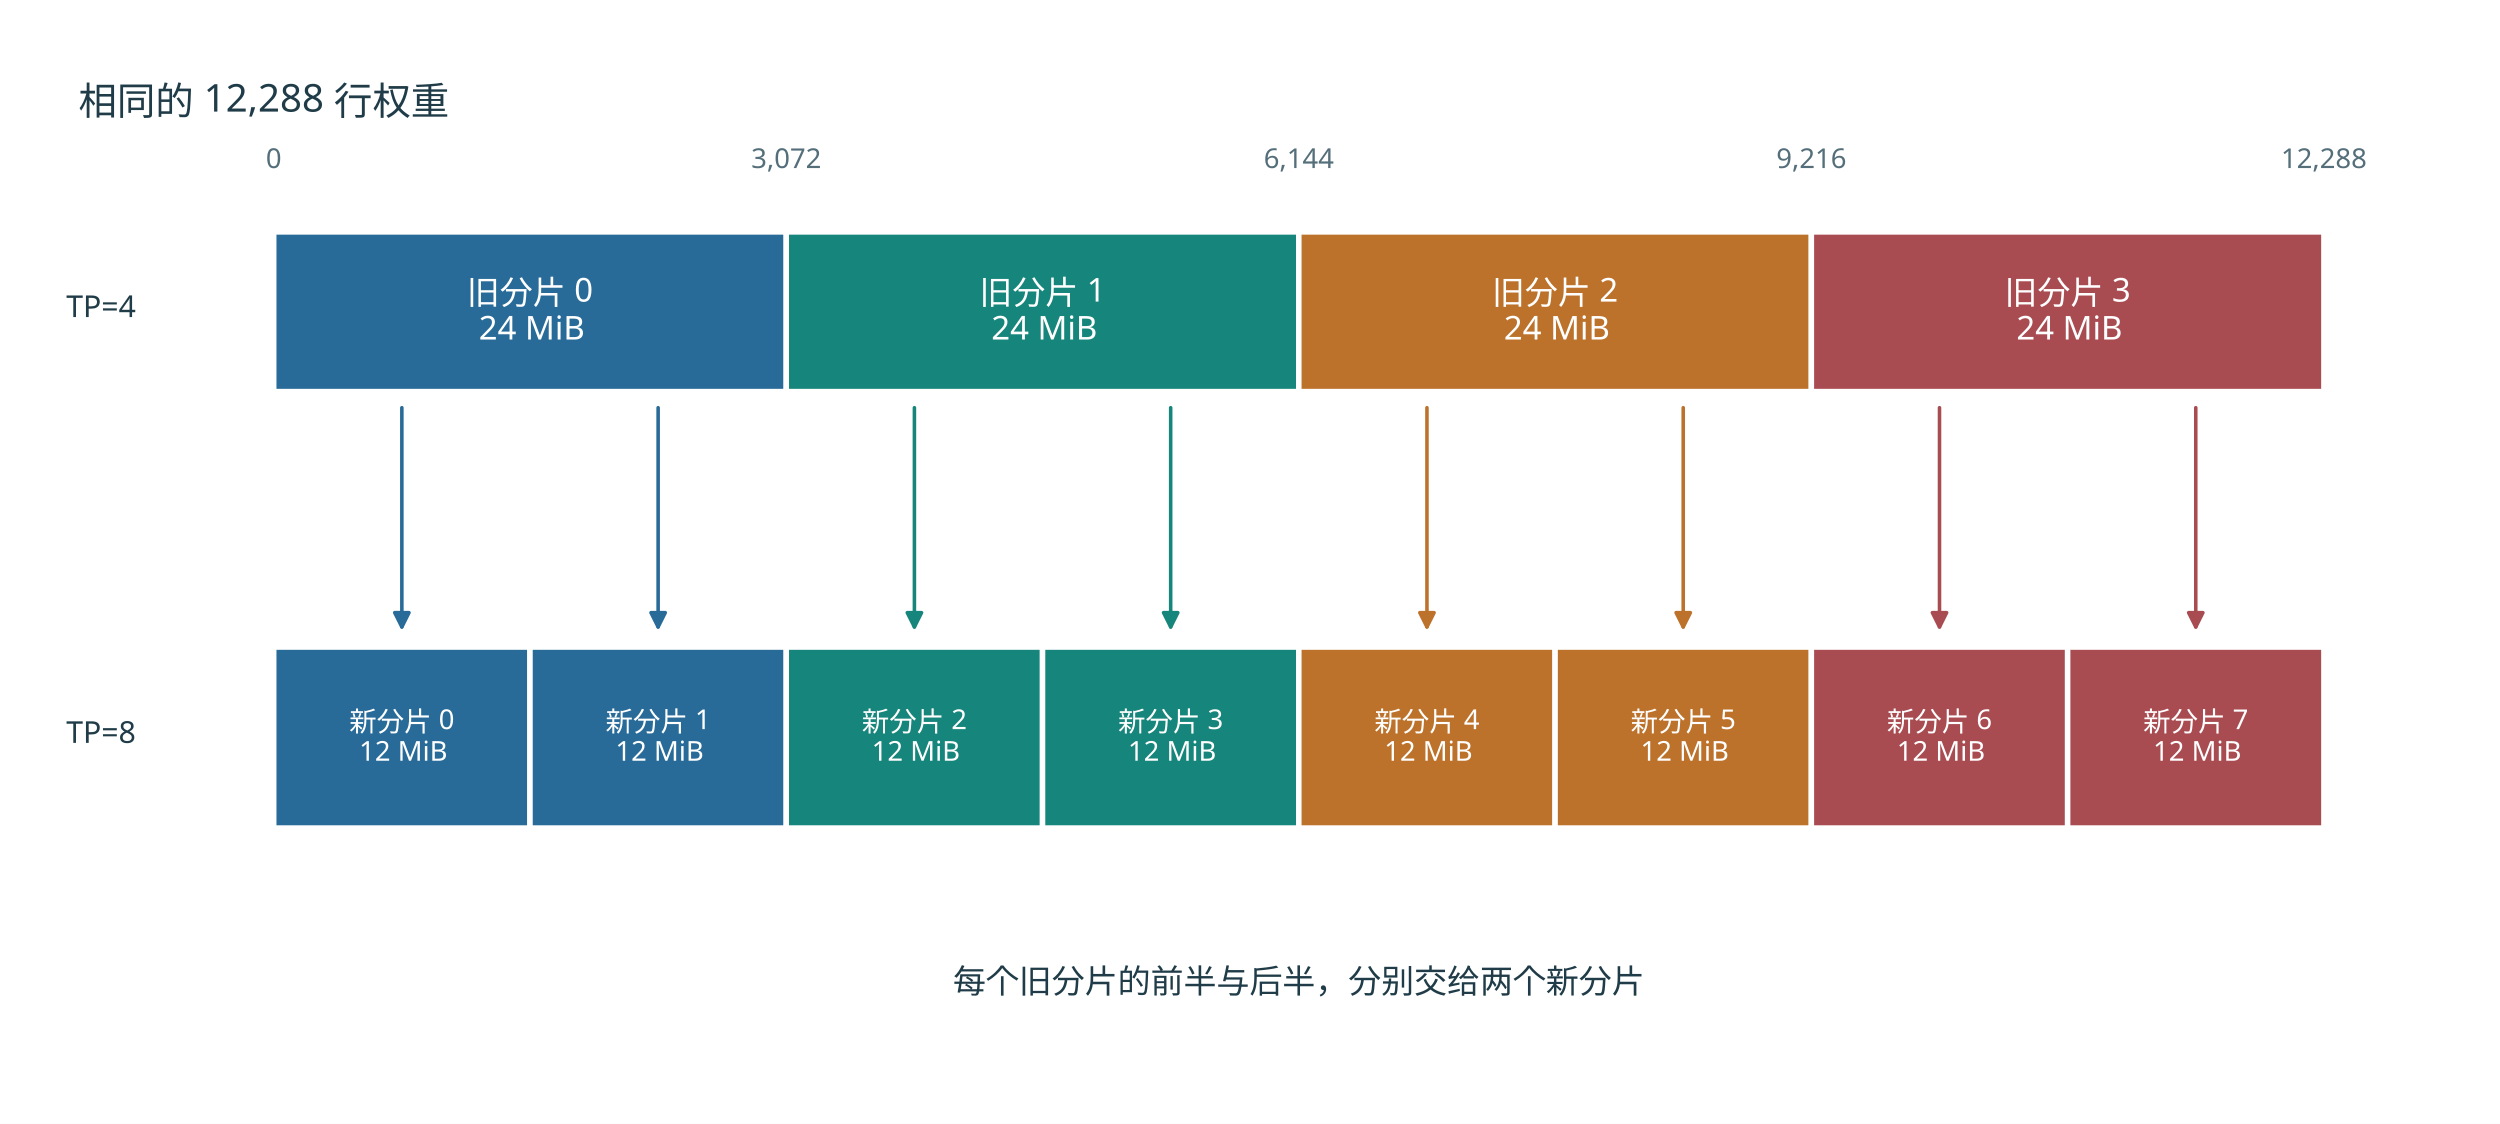
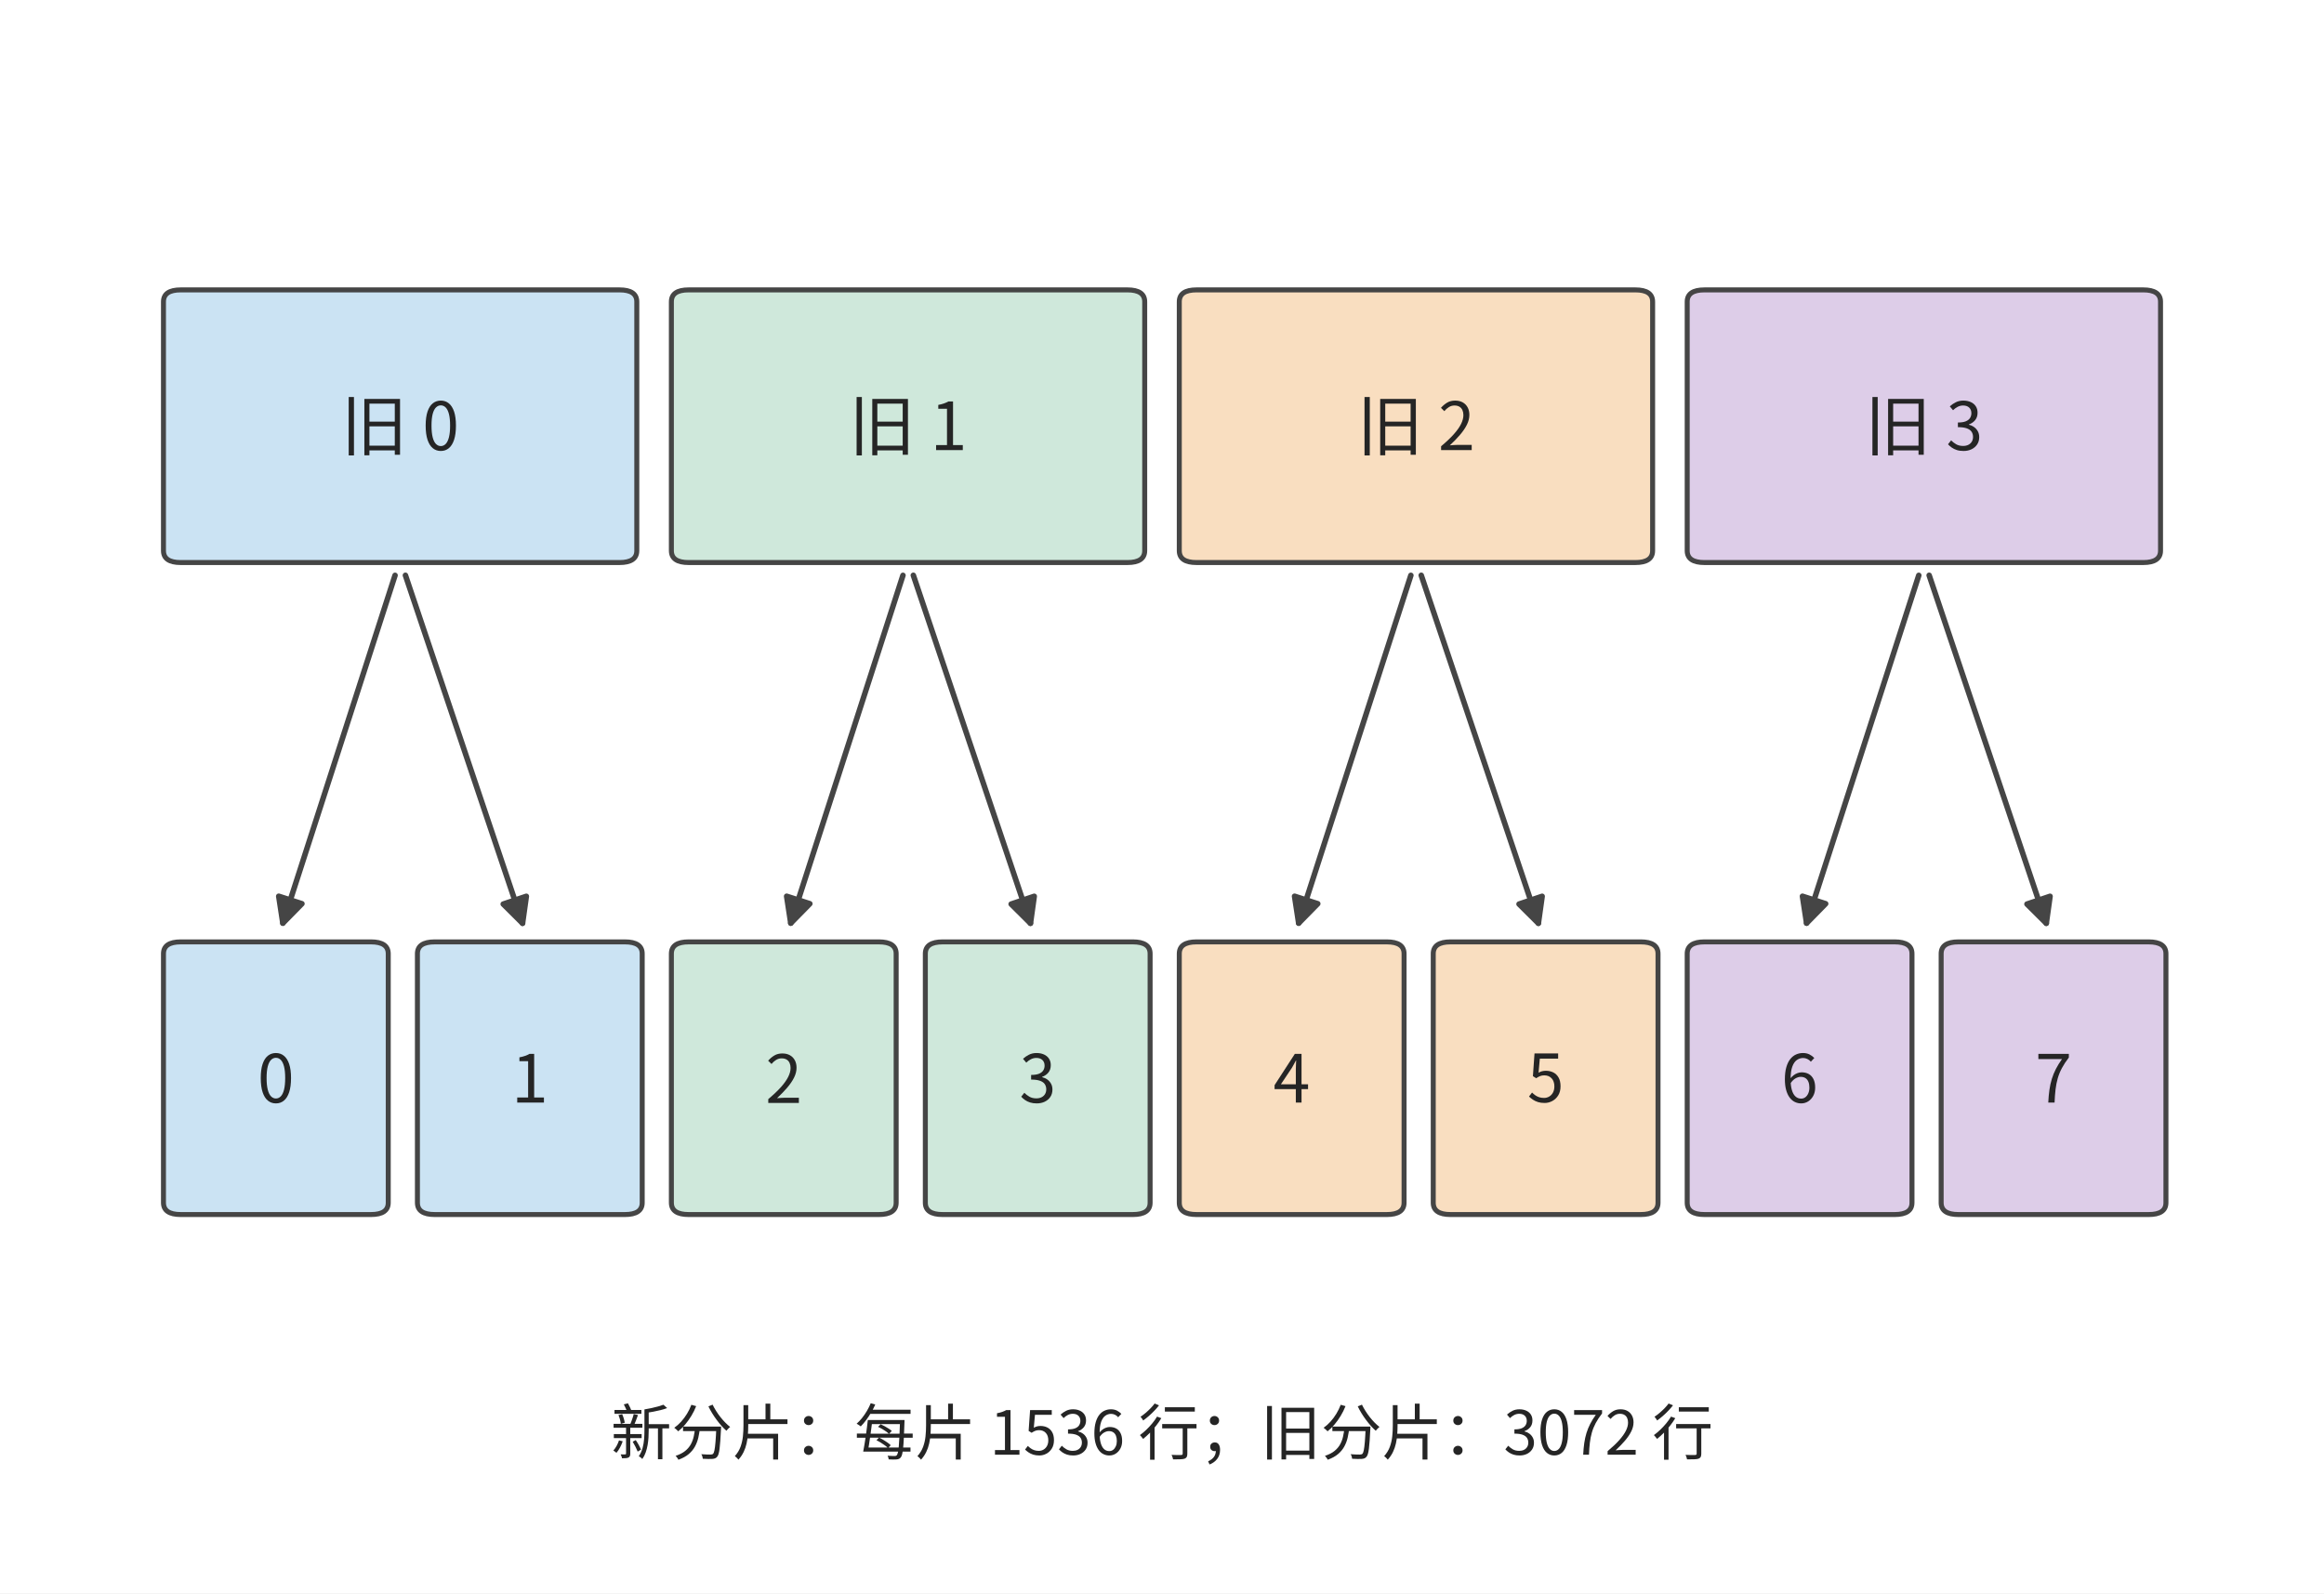
- <svg xmlns="http://www.w3.org/2000/svg" width="910.8pt" height="409.428pt" viewBox="0 0 910.8 409.428" version="1.1">
+ <svg xmlns="http://www.w3.org/2000/svg" xmlns:xlink="http://www.w3.org/1999/xlink" width="420pt" height="288pt" viewBox="0 0 420 288" version="1.1">
  <defs>
    <style type="text/css">*{stroke-linejoin: round; stroke-linecap: butt}</style>
  </defs>
  <g id="figure_1">
    <g id="patch_1">
-       <path d="M 0 409.428  L 910.8 409.428  L 910.8 0  L 0 0  z " style="fill: #ffffff" />
+       <path d="M 0 288  L 420 288  L 420 0  L 0 0  z " style="fill: #ffffff" />
    </g>
    <g id="axes_1">
      <g id="patch_2">
-         <path d="M 99.72 142.662  L 286.452 142.662  L 286.452 84.487  L 99.72 84.487  z " clip-path="url(#p8fbd72f6bb)" style="fill: #286b98; stroke: #ffffff; stroke-width: 2; stroke-linejoin: miter" />
+         <path d="M 32.668 101.681  L 111.959 101.681  Q 115.084 101.681 115.084 99.539  L 115.084 54.541  Q 115.084 52.399 111.959 52.399  L 32.668 52.399  Q 29.543 52.399 29.543 54.541  L 29.543 99.539  Q 29.543 101.681 32.668 101.681  z " clip-path="url(#p3b556fd729)" style="fill: #cbe3f3; stroke: #454545; stroke-width: 0.9; stroke-linejoin: miter" />
      </g>
      <g id="patch_3">
-         <path d="M 146.403 148.542  Q 146.403 189.201 146.403 228.407  " clip-path="url(#p8fbd72f6bb)" style="fill: none; stroke: #286b98; stroke-width: 1.3; stroke-linecap: round" />
-         <path d="M 149.003 223.207  L 146.403 228.407  L 143.803 223.207  z " clip-path="url(#p8fbd72f6bb)" style="fill: #286b98; stroke: #286b98; stroke-width: 1.3; stroke-linecap: round" />
+         <path d="M 32.668 219.531  L 67.04 219.531  Q 70.165 219.531 70.165 217.388  L 70.165 172.391  Q 70.165 170.248 67.04 170.248  L 32.668 170.248  Q 29.543 170.248 29.543 172.391  L 29.543 217.388  Q 29.543 219.531 32.668 219.531  z " clip-path="url(#p3b556fd729)" style="fill: #cbe3f3; stroke: #454545; stroke-width: 0.9; stroke-linejoin: miter" />
      </g>
      <g id="patch_4">
-         <path d="M 239.769 148.542  Q 239.769 189.201 239.769 228.407  " clip-path="url(#p8fbd72f6bb)" style="fill: none; stroke: #286b98; stroke-width: 1.3; stroke-linecap: round" />
-         <path d="M 242.369 223.207  L 239.769 228.407  L 237.169 223.207  z " clip-path="url(#p8fbd72f6bb)" style="fill: #286b98; stroke: #286b98; stroke-width: 1.3; stroke-linecap: round" />
+         <path d="M 71.394 103.998  Q 61.085 135.962 51.119 166.862  " clip-path="url(#p3b556fd729)" style="fill: none; stroke: #454545; stroke-linecap: round" />
+         <path d="M 54.563 163.35  L 51.119 166.862  L 50.376 162  z " clip-path="url(#p3b556fd729)" style="fill: #454545; stroke: #454545; stroke-linecap: round" />
      </g>
      <g id="patch_5">
-         <path d="M 286.452 142.662  L 473.184 142.662  L 473.184 84.487  L 286.452 84.487  z " clip-path="url(#p8fbd72f6bb)" style="fill: #16857b; stroke: #ffffff; stroke-width: 2; stroke-linejoin: miter" />
+         <path d="M 78.563 219.531  L 112.936 219.531  Q 116.061 219.531 116.061 217.388  L 116.061 172.391  Q 116.061 170.248 112.936 170.248  L 78.563 170.248  Q 75.438 170.248 75.438 172.391  L 75.438 217.388  Q 75.438 219.531 78.563 219.531  z " clip-path="url(#p3b556fd729)" style="fill: #cbe3f3; stroke: #454545; stroke-width: 0.9; stroke-linejoin: miter" />
      </g>
      <g id="patch_6">
-         <path d="M 333.135 148.542  Q 333.135 189.201 333.135 228.407  " clip-path="url(#p8fbd72f6bb)" style="fill: none; stroke: #16857b; stroke-width: 1.3; stroke-linecap: round" />
-         <path d="M 335.735 223.207  L 333.135 228.407  L 330.535 223.207  z " clip-path="url(#p8fbd72f6bb)" style="fill: #16857b; stroke: #16857b; stroke-width: 1.3; stroke-linecap: round" />
+         <path d="M 73.27 103.989  Q 84.032 135.966 94.437 166.883  " clip-path="url(#p3b556fd729)" style="fill: none; stroke: #454545; stroke-linecap: round" />
+         <path d="M 95.118 162.011  L 94.437 166.883  L 90.948 163.414  z " clip-path="url(#p3b556fd729)" style="fill: #454545; stroke: #454545; stroke-linecap: round" />
      </g>
      <g id="patch_7">
-         <path d="M 426.501 148.542  Q 426.501 189.201 426.501 228.407  " clip-path="url(#p8fbd72f6bb)" style="fill: none; stroke: #16857b; stroke-width: 1.3; stroke-linecap: round" />
-         <path d="M 429.101 223.207  L 426.501 228.407  L 423.901 223.207  z " clip-path="url(#p8fbd72f6bb)" style="fill: #16857b; stroke: #16857b; stroke-width: 1.3; stroke-linecap: round" />
+         <path d="M 124.459 101.681  L 203.75 101.681  Q 206.875 101.681 206.875 99.539  L 206.875 54.541  Q 206.875 52.399 203.75 52.399  L 124.459 52.399  Q 121.334 52.399 121.334 54.541  L 121.334 99.539  Q 121.334 101.681 124.459 101.681  z " clip-path="url(#p3b556fd729)" style="fill: #cfe8db; stroke: #454545; stroke-width: 0.9; stroke-linejoin: miter" />
      </g>
      <g id="patch_8">
-         <path d="M 473.184 142.662  L 659.916 142.662  L 659.916 84.487  L 473.184 84.487  z " clip-path="url(#p8fbd72f6bb)" style="fill: #bc722b; stroke: #ffffff; stroke-width: 2; stroke-linejoin: miter" />
+         <path d="M 124.459 219.531  L 158.831 219.531  Q 161.956 219.531 161.956 217.388  L 161.956 172.391  Q 161.956 170.248 158.831 170.248  L 124.459 170.248  Q 121.334 170.248 121.334 172.391  L 121.334 217.388  Q 121.334 219.531 124.459 219.531  z " clip-path="url(#p3b556fd729)" style="fill: #cfe8db; stroke: #454545; stroke-width: 0.9; stroke-linejoin: miter" />
      </g>
      <g id="patch_9">
-         <path d="M 519.867 148.542  Q 519.867 189.201 519.867 228.407  " clip-path="url(#p8fbd72f6bb)" style="fill: none; stroke: #bc722b; stroke-width: 1.3; stroke-linecap: round" />
-         <path d="M 522.467 223.207  L 519.867 228.407  L 517.267 223.207  z " clip-path="url(#p8fbd72f6bb)" style="fill: #bc722b; stroke: #bc722b; stroke-width: 1.3; stroke-linecap: round" />
+         <path d="M 163.185 103.998  Q 152.876 135.962 142.91 166.862  " clip-path="url(#p3b556fd729)" style="fill: none; stroke: #454545; stroke-linecap: round" />
+         <path d="M 146.354 163.35  L 142.91 166.862  L 142.167 162  z " clip-path="url(#p3b556fd729)" style="fill: #454545; stroke: #454545; stroke-linecap: round" />
      </g>
      <g id="patch_10">
-         <path d="M 613.233 148.542  Q 613.233 189.201 613.233 228.407  " clip-path="url(#p8fbd72f6bb)" style="fill: none; stroke: #bc722b; stroke-width: 1.3; stroke-linecap: round" />
-         <path d="M 615.833 223.207  L 613.233 228.407  L 610.633 223.207  z " clip-path="url(#p8fbd72f6bb)" style="fill: #bc722b; stroke: #bc722b; stroke-width: 1.3; stroke-linecap: round" />
+         <path d="M 170.354 219.531  L 204.727 219.531  Q 207.852 219.531 207.852 217.388  L 207.852 172.391  Q 207.852 170.248 204.727 170.248  L 170.354 170.248  Q 167.229 170.248 167.229 172.391  L 167.229 217.388  Q 167.229 219.531 170.354 219.531  z " clip-path="url(#p3b556fd729)" style="fill: #cfe8db; stroke: #454545; stroke-width: 0.9; stroke-linejoin: miter" />
      </g>
      <g id="patch_11">
-         <path d="M 659.916 142.662  L 846.648 142.662  L 846.648 84.487  L 659.916 84.487  z " clip-path="url(#p8fbd72f6bb)" style="fill: #a94c52; stroke: #ffffff; stroke-width: 2; stroke-linejoin: miter" />
+         <path d="M 165.061 103.989  Q 175.823 135.966 186.228 166.883  " clip-path="url(#p3b556fd729)" style="fill: none; stroke: #454545; stroke-linecap: round" />
+         <path d="M 186.909 162.011  L 186.228 166.883  L 182.739 163.414  z " clip-path="url(#p3b556fd729)" style="fill: #454545; stroke: #454545; stroke-linecap: round" />
      </g>
      <g id="patch_12">
-         <path d="M 706.599 148.542  Q 706.599 189.201 706.599 228.407  " clip-path="url(#p8fbd72f6bb)" style="fill: none; stroke: #a94c52; stroke-width: 1.3; stroke-linecap: round" />
-         <path d="M 709.199 223.207  L 706.599 228.407  L 703.999 223.207  z " clip-path="url(#p8fbd72f6bb)" style="fill: #a94c52; stroke: #a94c52; stroke-width: 1.3; stroke-linecap: round" />
+         <path d="M 216.25 101.681  L 295.541 101.681  Q 298.666 101.681 298.666 99.539  L 298.666 54.541  Q 298.666 52.399 295.541 52.399  L 216.25 52.399  Q 213.125 52.399 213.125 54.541  L 213.125 99.539  Q 213.125 101.681 216.25 101.681  z " clip-path="url(#p3b556fd729)" style="fill: #f9dec0; stroke: #454545; stroke-width: 0.9; stroke-linejoin: miter" />
      </g>
      <g id="patch_13">
-         <path d="M 799.965 148.542  Q 799.965 189.201 799.965 228.407  " clip-path="url(#p8fbd72f6bb)" style="fill: none; stroke: #a94c52; stroke-width: 1.3; stroke-linecap: round" />
-         <path d="M 802.565 223.207  L 799.965 228.407  L 797.365 223.207  z " clip-path="url(#p8fbd72f6bb)" style="fill: #a94c52; stroke: #a94c52; stroke-width: 1.3; stroke-linecap: round" />
+         <path d="M 216.25 219.531  L 250.622 219.531  Q 253.747 219.531 253.747 217.388  L 253.747 172.391  Q 253.747 170.248 250.622 170.248  L 216.25 170.248  Q 213.125 170.248 213.125 172.391  L 213.125 217.388  Q 213.125 219.531 216.25 219.531  z " clip-path="url(#p3b556fd729)" style="fill: #f9dec0; stroke: #454545; stroke-width: 0.9; stroke-linejoin: miter" />
      </g>
      <g id="patch_14">
-         <path d="M 99.72 301.671  L 193.086 301.671  L 193.086 235.74  L 99.72 235.74  z " clip-path="url(#p8fbd72f6bb)" style="fill: #286b98; stroke: #ffffff; stroke-width: 2; stroke-linejoin: miter" />
+         <path d="M 254.976 103.998  Q 244.667 135.962 234.701 166.862  " clip-path="url(#p3b556fd729)" style="fill: none; stroke: #454545; stroke-linecap: round" />
+         <path d="M 238.145 163.35  L 234.701 166.862  L 233.958 162  z " clip-path="url(#p3b556fd729)" style="fill: #454545; stroke: #454545; stroke-linecap: round" />
      </g>
      <g id="patch_15">
-         <path d="M 193.086 301.671  L 286.452 301.671  L 286.452 235.74  L 193.086 235.74  z " clip-path="url(#p8fbd72f6bb)" style="fill: #286b98; stroke: #ffffff; stroke-width: 2; stroke-linejoin: miter" />
+         <path d="M 262.145 219.531  L 296.518 219.531  Q 299.643 219.531 299.643 217.388  L 299.643 172.391  Q 299.643 170.248 296.518 170.248  L 262.145 170.248  Q 259.02 170.248 259.02 172.391  L 259.02 217.388  Q 259.02 219.531 262.145 219.531  z " clip-path="url(#p3b556fd729)" style="fill: #f9dec0; stroke: #454545; stroke-width: 0.9; stroke-linejoin: miter" />
      </g>
      <g id="patch_16">
-         <path d="M 286.452 301.671  L 379.818 301.671  L 379.818 235.74  L 286.452 235.74  z " clip-path="url(#p8fbd72f6bb)" style="fill: #16857b; stroke: #ffffff; stroke-width: 2; stroke-linejoin: miter" />
+         <path d="M 256.852 103.989  Q 267.614 135.966 278.019 166.883  " clip-path="url(#p3b556fd729)" style="fill: none; stroke: #454545; stroke-linecap: round" />
+         <path d="M 278.7 162.011  L 278.019 166.883  L 274.53 163.414  z " clip-path="url(#p3b556fd729)" style="fill: #454545; stroke: #454545; stroke-linecap: round" />
      </g>
      <g id="patch_17">
-         <path d="M 379.818 301.671  L 473.184 301.671  L 473.184 235.74  L 379.818 235.74  z " clip-path="url(#p8fbd72f6bb)" style="fill: #16857b; stroke: #ffffff; stroke-width: 2; stroke-linejoin: miter" />
+         <path d="M 308.041 101.681  L 387.332 101.681  Q 390.457 101.681 390.457 99.539  L 390.457 54.541  Q 390.457 52.399 387.332 52.399  L 308.041 52.399  Q 304.916 52.399 304.916 54.541  L 304.916 99.539  Q 304.916 101.681 308.041 101.681  z " clip-path="url(#p3b556fd729)" style="fill: #ddcde8; stroke: #454545; stroke-width: 0.9; stroke-linejoin: miter" />
      </g>
      <g id="patch_18">
-         <path d="M 473.184 301.671  L 566.55 301.671  L 566.55 235.74  L 473.184 235.74  z " clip-path="url(#p8fbd72f6bb)" style="fill: #bc722b; stroke: #ffffff; stroke-width: 2; stroke-linejoin: miter" />
+         <path d="M 308.041 219.531  L 342.413 219.531  Q 345.538 219.531 345.538 217.388  L 345.538 172.391  Q 345.538 170.248 342.413 170.248  L 308.041 170.248  Q 304.916 170.248 304.916 172.391  L 304.916 217.388  Q 304.916 219.531 308.041 219.531  z " clip-path="url(#p3b556fd729)" style="fill: #ddcde8; stroke: #454545; stroke-width: 0.9; stroke-linejoin: miter" />
      </g>
      <g id="patch_19">
-         <path d="M 566.55 301.671  L 659.916 301.671  L 659.916 235.74  L 566.55 235.74  z " clip-path="url(#p8fbd72f6bb)" style="fill: #bc722b; stroke: #ffffff; stroke-width: 2; stroke-linejoin: miter" />
+         <path d="M 346.767 103.998  Q 336.458 135.962 326.492 166.862  " clip-path="url(#p3b556fd729)" style="fill: none; stroke: #454545; stroke-linecap: round" />
+         <path d="M 329.936 163.35  L 326.492 166.862  L 325.749 162  z " clip-path="url(#p3b556fd729)" style="fill: #454545; stroke: #454545; stroke-linecap: round" />
      </g>
      <g id="patch_20">
-         <path d="M 659.916 301.671  L 753.282 301.671  L 753.282 235.74  L 659.916 235.74  z " clip-path="url(#p8fbd72f6bb)" style="fill: #a94c52; stroke: #ffffff; stroke-width: 2; stroke-linejoin: miter" />
+         <path d="M 353.936 219.531  L 388.309 219.531  Q 391.434 219.531 391.434 217.388  L 391.434 172.391  Q 391.434 170.248 388.309 170.248  L 353.936 170.248  Q 350.811 170.248 350.811 172.391  L 350.811 217.388  Q 350.811 219.531 353.936 219.531  z " clip-path="url(#p3b556fd729)" style="fill: #ddcde8; stroke: #454545; stroke-width: 0.9; stroke-linejoin: miter" />
      </g>
      <g id="patch_21">
-         <path d="M 753.282 301.671  L 846.648 301.671  L 846.648 235.74  L 753.282 235.74  z " clip-path="url(#p8fbd72f6bb)" style="fill: #a94c52; stroke: #ffffff; stroke-width: 2; stroke-linejoin: miter" />
+         <path d="M 348.643 103.989  Q 359.405 135.966 369.81 166.883  " clip-path="url(#p3b556fd729)" style="fill: none; stroke: #454545; stroke-linecap: round" />
+         <path d="M 370.491 162.011  L 369.81 166.883  L 366.321 163.414  z " clip-path="url(#p3b556fd729)" style="fill: #454545; stroke: #454545; stroke-linecap: round" />
      </g>
      <g id="text_1">
-         <text style="font-size: 12px; font-family: 'Arial Unicode MS'; fill: #ffffff" transform="translate(170.0826 110.8701)">旧分片 0</text>
-         <text style="font-size: 12px; font-family: 'Arial Unicode MS'; fill: #ffffff" transform="translate(174.4129 123.708)">24 MiB</text>
+         <g style="fill: #252525" transform="translate(61.63912 81.36) scale(0.12 -0.12)">
+           <defs>
+             <path id="SourceHanSansCN-Regular-3a11" d="M 5683 4934  L 5683 -448  L 5178 -448  L 5178 4480  L 2733 4480  L 2733 -499  L 2246 -499  L 2246 4934  L 5683 4934  z M 5280 429  L 5280 -26  L 2547 -26  L 2547 429  L 5280 429  z M 5274 2746  L 5274 2291  L 2560 2291  L 2560 2746  L 5274 2746  z M 1242 5120  L 1242 -512  L 736 -512  L 736 5120  L 1242 5120  z " transform="scale(0.015625)" />
+             <path id="SourceHanSansCN-Regular-1" transform="scale(0.015625)" />
+             <path id="SourceHanSansCN-Regular-11" d="M 1779 -83  Q 1338 -83 1008 185  Q 678 454 499 998  Q 320 1542 320 2362  Q 320 3181 499 3715  Q 678 4250 1008 4512  Q 1338 4774 1779 4774  Q 2227 4774 2553 4508  Q 2880 4243 3059 3712  Q 3238 3181 3238 2362  Q 3238 1542 3059 998  Q 2880 454 2553 185  Q 2227 -83 1779 -83  z M 1779 390  Q 2048 390 2249 595  Q 2451 800 2563 1238  Q 2675 1677 2675 2362  Q 2675 3046 2563 3478  Q 2451 3910 2249 4112  Q 2048 4314 1779 4314  Q 1517 4314 1312 4112  Q 1107 3910 995 3478  Q 883 3046 883 2362  Q 883 1677 995 1238  Q 1107 800 1312 595  Q 1517 390 1779 390  z " transform="scale(0.015625)" />
+           </defs>
+           <use xlink:href="#SourceHanSansCN-Regular-3a11" />
+           <use xlink:href="#SourceHanSansCN-Regular-1" transform="translate(100 0)" />
+           <use xlink:href="#SourceHanSansCN-Regular-11" transform="translate(122.4062 0)" />
+         </g>
      </g>
      <g id="text_2">
-         <text style="font-size: 12px; font-family: 'Arial Unicode MS'; fill: #ffffff" transform="translate(356.8146 110.8701)">旧分片 1</text>
-         <text style="font-size: 12px; font-family: 'Arial Unicode MS'; fill: #ffffff" transform="translate(361.1449 123.708)">24 MiB</text>
+         <g style="fill: #252525" transform="translate(46.524 199.2874) scale(0.12 -0.12)">
+           <use xlink:href="#SourceHanSansCN-Regular-11" />
+         </g>
      </g>
      <g id="text_3">
-         <text style="font-size: 12px; font-family: 'Arial Unicode MS'; fill: #ffffff" transform="translate(543.5466 110.8701)">旧分片 2</text>
-         <text style="font-size: 12px; font-family: 'Arial Unicode MS'; fill: #ffffff" transform="translate(547.8769 123.708)">24 MiB</text>
+         <g style="fill: #252525" transform="translate(92.4195 199.2874) scale(0.12 -0.12)">
+           <defs>
+             <path id="SourceHanSansCN-Regular-12" d="M 563 0  L 563 486  L 1613 486  L 1613 3987  L 774 3987  L 774 4358  Q 1088 4416 1321 4499  Q 1555 4582 1747 4691  L 2195 4691  L 2195 486  L 3136 486  L 3136 0  L 563 0  z " transform="scale(0.015625)" />
+           </defs>
+           <use xlink:href="#SourceHanSansCN-Regular-12" />
+         </g>
      </g>
      <g id="text_4">
-         <text style="font-size: 12px; font-family: 'Arial Unicode MS'; fill: #ffffff" transform="translate(730.2786 110.8701)">旧分片 3</text>
-         <text style="font-size: 12px; font-family: 'Arial Unicode MS'; fill: #ffffff" transform="translate(734.6089 123.708)">24 MiB</text>
+         <g style="fill: #252525" transform="translate(153.4301 81.36) scale(0.12 -0.12)">
+           <use xlink:href="#SourceHanSansCN-Regular-3a11" />
+           <use xlink:href="#SourceHanSansCN-Regular-1" transform="translate(100 0)" />
+           <use xlink:href="#SourceHanSansCN-Regular-12" transform="translate(122.4062 0)" />
+         </g>
      </g>
      <g id="text_5">
-         <text style="font-size: 10px; font-family: 'Arial Unicode MS'; fill: #ffffff" transform="translate(127.2335 266.4575)">新分片 0</text>
-         <text style="font-size: 10px; font-family: 'Arial Unicode MS'; fill: #ffffff" transform="translate(130.8421 277.1557)">12 MiB</text>
+         <g style="fill: #252525" transform="translate(138.315 199.3652) scale(0.12 -0.12)">
+           <defs>
+             <path id="SourceHanSansCN-Regular-13" d="M 282 0  L 282 371  Q 1030 998 1504 1529  Q 1978 2061 2205 2518  Q 2432 2976 2432 3373  Q 2432 3642 2339 3853  Q 2246 4064 2054 4182  Q 1862 4301 1568 4301  Q 1280 4301 1033 4147  Q 787 3994 595 3757  L 269 4077  Q 550 4390 873 4582  Q 1197 4774 1638 4774  Q 2061 4774 2365 4604  Q 2669 4435 2838 4124  Q 3008 3814 3008 3398  Q 3008 2925 2768 2445  Q 2528 1965 2105 1472  Q 1683 979 1126 461  Q 1312 474 1517 490  Q 1722 506 1894 506  L 3232 506  L 3232 0  L 282 0  z " transform="scale(0.015625)" />
+           </defs>
+           <use xlink:href="#SourceHanSansCN-Regular-13" />
+         </g>
      </g>
      <g id="text_6">
-         <text style="font-size: 10px; font-family: 'Arial Unicode MS'; fill: #ffffff" transform="translate(220.5995 266.4575)">新分片 1</text>
-         <text style="font-size: 10px; font-family: 'Arial Unicode MS'; fill: #ffffff" transform="translate(224.2081 277.1557)">12 MiB</text>
+         <g style="fill: #252525" transform="translate(184.2105 199.2874) scale(0.12 -0.12)">
+           <defs>
+             <path id="SourceHanSansCN-Regular-14" d="M 1683 -83  Q 1318 -83 1040 6  Q 762 96 550 243  Q 339 390 186 563  L 486 941  Q 691 730 969 566  Q 1248 403 1645 403  Q 1926 403 2140 508  Q 2355 614 2476 809  Q 2598 1005 2598 1274  Q 2598 1555 2460 1766  Q 2323 1978 2003 2096  Q 1683 2214 1139 2214  L 1139 2662  Q 1626 2662 1907 2780  Q 2189 2899 2313 3104  Q 2438 3309 2438 3558  Q 2438 3898 2227 4099  Q 2016 4301 1645 4301  Q 1363 4301 1116 4173  Q 870 4045 672 3846  L 358 4218  Q 627 4461 944 4617  Q 1261 4774 1664 4774  Q 2061 4774 2371 4636  Q 2682 4499 2858 4236  Q 3034 3974 3034 3603  Q 3034 3174 2803 2892  Q 2573 2611 2202 2477  L 2202 2445  Q 2477 2381 2701 2221  Q 2925 2061 3059 1817  Q 3194 1574 3194 1254  Q 3194 838 2989 537  Q 2784 237 2445 77  Q 2106 -83 1683 -83  z " transform="scale(0.015625)" />
+           </defs>
+           <use xlink:href="#SourceHanSansCN-Regular-14" />
+         </g>
      </g>
      <g id="text_7">
-         <text style="font-size: 10px; font-family: 'Arial Unicode MS'; fill: #ffffff" transform="translate(313.9655 266.4575)">新分片 2</text>
-         <text style="font-size: 10px; font-family: 'Arial Unicode MS'; fill: #ffffff" transform="translate(317.5741 277.1557)">12 MiB</text>
+         <g style="fill: #252525" transform="translate(245.2211 81.36) scale(0.12 -0.12)">
+           <use xlink:href="#SourceHanSansCN-Regular-3a11" />
+           <use xlink:href="#SourceHanSansCN-Regular-1" transform="translate(100 0)" />
+           <use xlink:href="#SourceHanSansCN-Regular-13" transform="translate(122.4062 0)" />
+         </g>
      </g>
      <g id="text_8">
-         <text style="font-size: 10px; font-family: 'Arial Unicode MS'; fill: #ffffff" transform="translate(407.3315 266.4575)">新分片 3</text>
-         <text style="font-size: 10px; font-family: 'Arial Unicode MS'; fill: #ffffff" transform="translate(410.9401 277.1557)">12 MiB</text>
+         <g style="fill: #252525" transform="translate(230.106 199.2874) scale(0.12 -0.12)">
+           <defs>
+             <path id="SourceHanSansCN-Regular-15" d="M 2176 0  L 2176 3200  Q 2176 3373 2189 3622  Q 2202 3872 2208 4051  L 2182 4051  Q 2093 3885 2000 3709  Q 1907 3533 1805 3360  L 736 1760  L 3354 1760  L 3354 1293  L 128 1293  L 128 1677  L 2080 4691  L 2726 4691  L 2726 0  L 2176 0  z " transform="scale(0.015625)" />
+           </defs>
+           <use xlink:href="#SourceHanSansCN-Regular-15" />
+         </g>
      </g>
      <g id="text_9">
-         <text style="font-size: 10px; font-family: 'Arial Unicode MS'; fill: #ffffff" transform="translate(500.6975 266.4575)">新分片 4</text>
-         <text style="font-size: 10px; font-family: 'Arial Unicode MS'; fill: #ffffff" transform="translate(504.3061 277.1557)">12 MiB</text>
+         <g style="fill: #252525" transform="translate(276.0015 199.2096) scale(0.12 -0.12)">
+           <defs>
+             <path id="SourceHanSansCN-Regular-16" d="M 1677 -83  Q 1312 -83 1033 6  Q 755 96 547 237  Q 339 378 173 538  L 467 922  Q 602 787 765 668  Q 928 550 1139 476  Q 1350 403 1619 403  Q 1894 403 2121 537  Q 2349 672 2483 921  Q 2618 1171 2618 1510  Q 2618 2010 2352 2294  Q 2086 2579 1645 2579  Q 1414 2579 1241 2508  Q 1069 2438 864 2304  L 550 2502  L 704 4691  L 2982 4691  L 2982 4192  L 1216 4192  L 1094 2835  Q 1248 2925 1417 2973  Q 1587 3021 1798 3021  Q 2189 3021 2509 2864  Q 2829 2707 3021 2374  Q 3213 2042 3213 1523  Q 3213 1011 2992 652  Q 2771 294 2419 105  Q 2067 -83 1677 -83  z " transform="scale(0.015625)" />
+           </defs>
+           <use xlink:href="#SourceHanSansCN-Regular-16" />
+         </g>
      </g>
      <g id="text_10">
-         <text style="font-size: 10px; font-family: 'Arial Unicode MS'; fill: #ffffff" transform="translate(594.0635 266.4575)">新分片 5</text>
-         <text style="font-size: 10px; font-family: 'Arial Unicode MS'; fill: #ffffff" transform="translate(597.6721 277.1557)">12 MiB</text>
+         <g style="fill: #252525" transform="translate(337.0121 81.36) scale(0.12 -0.12)">
+           <use xlink:href="#SourceHanSansCN-Regular-3a11" />
+           <use xlink:href="#SourceHanSansCN-Regular-1" transform="translate(100 0)" />
+           <use xlink:href="#SourceHanSansCN-Regular-14" transform="translate(122.4062 0)" />
+         </g>
      </g>
      <g id="text_11">
-         <text style="font-size: 10px; font-family: 'Arial Unicode MS'; fill: #ffffff" transform="translate(687.4295 266.4575)">新分片 6</text>
-         <text style="font-size: 10px; font-family: 'Arial Unicode MS'; fill: #ffffff" transform="translate(691.0381 277.1557)">12 MiB</text>
+         <g style="fill: #252525" transform="translate(321.897 199.2874) scale(0.12 -0.12)">
+           <defs>
+             <path id="SourceHanSansCN-Regular-17" d="M 1926 -83  Q 1594 -83 1306 61  Q 1018 205 806 496  Q 595 787 476 1222  Q 358 1658 358 2240  Q 358 2925 499 3411  Q 640 3898 883 4198  Q 1126 4499 1440 4636  Q 1754 4774 2093 4774  Q 2458 4774 2726 4640  Q 2995 4506 3194 4294  L 2861 3936  Q 2726 4102 2528 4198  Q 2330 4294 2118 4294  Q 1786 4294 1510 4099  Q 1235 3904 1072 3456  Q 909 3008 909 2240  Q 909 1638 1027 1222  Q 1146 806 1373 592  Q 1600 378 1926 378  Q 2157 378 2333 512  Q 2509 646 2614 886  Q 2720 1126 2720 1440  Q 2720 1760 2627 1993  Q 2534 2227 2348 2352  Q 2163 2477 1875 2477  Q 1651 2477 1388 2333  Q 1126 2189 890 1837  L 870 2298  Q 1018 2490 1197 2627  Q 1376 2765 1577 2838  Q 1779 2912 1971 2912  Q 2368 2912 2659 2749  Q 2950 2586 3113 2259  Q 3277 1933 3277 1440  Q 3277 986 3091 643  Q 2906 301 2602 109  Q 2298 -83 1926 -83  z " transform="scale(0.015625)" />
+           </defs>
+           <use xlink:href="#SourceHanSansCN-Regular-17" />
+         </g>
      </g>
      <g id="text_12">
-         <text style="font-size: 10px; font-family: 'Arial Unicode MS'; fill: #ffffff" transform="translate(780.7955 266.4575)">新分片 7</text>
-         <text style="font-size: 10px; font-family: 'Arial Unicode MS'; fill: #ffffff" transform="translate(784.4041 277.1557)">12 MiB</text>
+         <g style="fill: #252525" transform="translate(367.7925 199.2874) scale(0.12 -0.12)">
+           <defs>
+             <path id="SourceHanSansCN-Regular-18" d="M 1267 0  Q 1299 666 1379 1226  Q 1459 1786 1612 2282  Q 1766 2778 2006 3245  Q 2246 3712 2592 4192  L 314 4192  L 314 4691  L 3251 4691  L 3251 4339  Q 2842 3808 2582 3321  Q 2323 2835 2179 2329  Q 2035 1824 1968 1257  Q 1901 691 1875 0  L 1267 0  z " transform="scale(0.015625)" />
+           </defs>
+           <use xlink:href="#SourceHanSansCN-Regular-18" />
+         </g>
      </g>
      <g id="text_13">
-         <text style="font-size: 14px; font-family: 'Arial Unicode MS'; text-anchor: start; fill: #203c48" x="28.584" y="41.826" transform="rotate(-0 28.584 41.82624)">相同的 12,288 行权重</text>
-       </g>
-       <g id="text_14">
-         <text style="font-size: 11px; font-family: 'Arial Unicode MS'; text-anchor: start; fill: #203c48" x="24.138" y="115.514" transform="rotate(-0 24.138 115.5136)">TP=4</text>
-       </g>
-       <g id="text_15">
-         <text style="font-size: 11px; font-family: 'Arial Unicode MS'; text-anchor: start; fill: #203c48" x="24.138" y="270.645" transform="rotate(-0 24.138 270.6448)">TP=8</text>
-       </g>
-       <g id="text_16">
-         <text style="font-size: 10px; font-family: 'Arial Unicode MS'; text-anchor: middle; fill: #546e7a" x="99.72" y="61.218" transform="rotate(-0 99.72 61.21764)">0</text>
-       </g>
-       <g id="text_17">
-         <text style="font-size: 10px; font-family: 'Arial Unicode MS'; text-anchor: middle; fill: #546e7a" x="286.452" y="61.218" transform="rotate(-0 286.452 61.21764)">3,072</text>
-       </g>
-       <g id="text_18">
-         <text style="font-size: 10px; font-family: 'Arial Unicode MS'; text-anchor: middle; fill: #546e7a" x="473.184" y="61.218" transform="rotate(-0 473.184 61.21764)">6,144</text>
-       </g>
-       <g id="text_19">
-         <text style="font-size: 10px; font-family: 'Arial Unicode MS'; text-anchor: middle; fill: #546e7a" x="659.916" y="61.218" transform="rotate(-0 659.916 61.21764)">9,216</text>
-       </g>
-       <g id="text_20">
-         <text style="font-size: 10px; font-family: 'Arial Unicode MS'; text-anchor: middle; fill: #546e7a" x="846.648" y="61.218" transform="rotate(-0 846.648 61.21764)">12,288</text>
-       </g>
-       <g id="text_21">
-         <text style="font-size: 12px; font-family: 'Arial Unicode MS'; text-anchor: middle; fill: #203c48" x="473.184" y="361.784" transform="rotate(-0 473.184 361.7843)">每个旧分片的前半与后半，分别交给两个新分片</text>
+         <g style="fill: #252525" transform="translate(110.383 262.9387) scale(0.11 -0.11)">
+           <defs>
+             <path id="SourceHanSansCN-Regular-39da" d="M 6131 3213  L 6131 2765  L 3750 2765  L 3750 3213  L 6131 3213  z M 3219 4704  L 3219 4301  L 390 4301  L 390 4704  L 3219 4704  z M 3245 2170  L 3245 1747  L 320 1747  L 320 2170  L 3245 2170  z M 3322 3245  L 3322 2835  L 294 2835  L 294 3245  L 3322 3245  z M 5427 3027  L 5427 -480  L 4960 -480  L 4960 3027  L 5427 3027  z M 1197 4256  Q 1293 4051 1369 3795  Q 1446 3539 1466 3360  L 1056 3245  Q 1037 3437 969 3693  Q 902 3949 806 4166  L 1197 4256  z M 2861 4173  Q 2758 3885 2643 3587  Q 2528 3290 2432 3072  L 2035 3168  Q 2099 3315 2169 3510  Q 2240 3706 2307 3907  Q 2374 4109 2413 4269  L 2861 4173  z M 5926 4902  Q 5626 4787 5245 4691  Q 4864 4595 4464 4521  Q 4064 4448 3686 4390  Q 3674 4467 3626 4572  Q 3578 4678 3539 4762  Q 3898 4819 4269 4899  Q 4640 4979 4973 5072  Q 5306 5165 5536 5254  L 5926 4902  z M 1805 5402  Q 1914 5210 2026 4973  Q 2138 4736 2195 4576  L 1747 4442  Q 1696 4602 1587 4845  Q 1478 5088 1370 5293  L 1805 5402  z M 2048 109  Q 2048 -58 2006 -150  Q 1965 -243 1856 -301  Q 1747 -352 1580 -365  Q 1414 -378 1178 -378  Q 1171 -288 1126 -173  Q 1082 -58 1037 32  Q 1203 26 1340 26  Q 1478 26 1530 32  Q 1606 32 1606 115  L 1606 2995  L 2048 2995  L 2048 109  z M 3987 2560  Q 3987 2214 3964 1817  Q 3942 1421 3872 1017  Q 3802 614 3670 236  Q 3539 -141 3315 -454  Q 3283 -403 3212 -348  Q 3142 -294 3068 -240  Q 2995 -186 2944 -160  Q 3213 224 3341 694  Q 3469 1165 3504 1651  Q 3539 2138 3539 2560  L 3539 4762  L 3987 4762  L 3987 2560  z M 2624 1536  Q 2790 1299 2944 1017  Q 3098 736 3174 531  L 2829 326  Q 2746 538 2598 832  Q 2451 1126 2304 1363  L 2624 1536  z M 1254 1408  Q 1139 1075 966 748  Q 794 422 595 198  Q 544 243 441 320  Q 339 397 269 435  Q 461 646 614 928  Q 768 1210 864 1504  L 1254 1408  z " transform="scale(0.015625)" />
+             <path id="SourceHanSansCN-Regular-264e" d="M 4864 2957  L 4864 2483  L 1197 2483  L 1197 2957  L 4864 2957  z M 5197 2957  Q 5197 2957 5197 2912  Q 5197 2867 5197 2812  Q 5197 2758 5190 2726  Q 5152 1990 5117 1472  Q 5082 954 5037 611  Q 4992 269 4931 73  Q 4870 -122 4787 -218  Q 4685 -339 4569 -384  Q 4454 -429 4288 -442  Q 4128 -454 3853 -451  Q 3578 -448 3277 -429  Q 3270 -320 3228 -185  Q 3187 -51 3117 51  Q 3430 26 3699 19  Q 3968 13 4077 13  Q 4269 13 4352 90  Q 4442 179 4502 473  Q 4563 768 4611 1347  Q 4659 1926 4698 2867  L 4698 2957  L 5197 2957  z M 2579 5107  Q 2368 4570 2070 4080  Q 1773 3590 1424 3177  Q 1075 2765 691 2458  Q 646 2509 572 2579  Q 499 2650 419 2717  Q 339 2784 275 2829  Q 666 3104 1005 3481  Q 1344 3859 1616 4307  Q 1888 4755 2074 5248  L 2579 5107  z M 4307 5261  Q 4461 4941 4672 4605  Q 4883 4269 5129 3955  Q 5376 3642 5638 3376  Q 5901 3110 6150 2918  Q 6093 2874 6019 2803  Q 5946 2733 5878 2659  Q 5811 2586 5760 2515  Q 5510 2733 5248 3027  Q 4986 3322 4733 3661  Q 4480 4000 4256 4365  Q 4032 4730 3866 5082  L 4307 5261  z M 2976 2822  Q 2918 2298 2806 1802  Q 2694 1306 2454 864  Q 2214 422 1798 67  Q 1382 -288 710 -531  Q 685 -467 633 -393  Q 582 -320 524 -246  Q 467 -173 416 -122  Q 1043 83 1427 396  Q 1811 710 2022 1104  Q 2234 1498 2326 1933  Q 2419 2368 2470 2822  L 2976 2822  z " transform="scale(0.015625)" />
+             <path id="SourceHanSansCN-Regular-4662" d="M 5779 3718  L 5779 3226  L 1402 3226  L 1402 3718  L 5779 3718  z M 3974 5370  L 3974 3494  L 3469 3494  L 3469 5370  L 3974 5370  z M 1651 3078  Q 1651 2598 1616 2118  Q 1581 1638 1478 1177  Q 1376 717 1171 288  Q 966 -141 621 -525  Q 582 -467 515 -396  Q 448 -326 377 -259  Q 307 -192 243 -154  Q 653 307 845 838  Q 1037 1370 1094 1939  Q 1152 2509 1152 3078  L 1152 5210  L 1651 5210  L 1651 3078  z M 4794 2202  L 4794 -512  L 4275 -512  L 4275 1709  L 1382 1709  L 1382 2202  L 4794 2202  z " transform="scale(0.015625)" />
+             <path id="SourceHanSansCN-Regular-7782" d="M 1600 3110  Q 1408 3110 1261 3238  Q 1114 3366 1114 3584  Q 1114 3808 1261 3939  Q 1408 4070 1600 4070  Q 1792 4070 1939 3939  Q 2086 3808 2086 3584  Q 2086 3366 1939 3238  Q 1792 3110 1600 3110  z M 1600 -26  Q 1408 -26 1261 105  Q 1114 237 1114 454  Q 1114 672 1261 803  Q 1408 934 1600 934  Q 1792 934 1939 803  Q 2086 672 2086 454  Q 2086 237 1939 105  Q 1792 -26 1600 -26  z " transform="scale(0.015625)" />
+             <path id="SourceHanSansCN-Regular-3ff4" d="M 5005 3648  L 5005 3219  L 1658 3219  L 1658 3648  L 5005 3648  z M 5914 755  L 5914 326  L 1197 326  L 1197 755  L 5914 755  z M 5920 4730  L 5920 4294  L 1466 4294  L 1466 4730  L 5920 4730  z M 5286 3648  Q 5286 3648 5286 3603  Q 5286 3558 5283 3500  Q 5280 3443 5280 3411  Q 5248 2451 5216 1785  Q 5184 1120 5139 704  Q 5094 288 5040 61  Q 4986 -166 4902 -269  Q 4813 -390 4704 -438  Q 4595 -486 4448 -499  Q 4307 -512 4083 -509  Q 3859 -506 3622 -493  Q 3616 -410 3584 -298  Q 3552 -186 3507 -109  Q 3750 -128 3952 -134  Q 4154 -141 4250 -141  Q 4333 -141 4384 -121  Q 4435 -102 4480 -45  Q 4544 32 4595 253  Q 4646 474 4684 890  Q 4723 1306 4752 1958  Q 4781 2611 4813 3546  L 4813 3648  L 5286 3648  z M 1907 3648  Q 1856 3251 1798 2800  Q 1741 2349 1677 1897  Q 1613 1446 1549 1043  Q 1485 640 1427 326  L 941 326  Q 1005 646 1072 1052  Q 1139 1459 1206 1913  Q 1274 2368 1328 2816  Q 1382 3264 1427 3648  L 1907 3648  z M 2208 5274  Q 2016 4838 1766 4416  Q 1517 3994 1241 3626  Q 966 3258 685 2976  Q 634 3014 557 3068  Q 480 3123 397 3174  Q 314 3226 250 3258  Q 550 3520 825 3865  Q 1101 4211 1334 4608  Q 1568 5005 1734 5414  L 2208 5274  z M 2778 3200  Q 2982 3110 3206 2988  Q 3430 2867 3625 2739  Q 3821 2611 3949 2496  L 3654 2195  Q 3533 2310 3344 2444  Q 3155 2579 2934 2707  Q 2714 2835 2502 2931  L 2778 3200  z M 2605 1798  Q 2829 1696 3062 1555  Q 3296 1414 3501 1270  Q 3706 1126 3834 998  L 3552 698  Q 3430 826 3225 976  Q 3021 1126 2790 1270  Q 2560 1414 2336 1523  L 2605 1798  z M 1472 2221  L 1472 2208  L 5005 2208  L 5005 2221  L 6144 2221  L 6144 1786  L 5005 1786  L 5005 1792  L 1472 1792  L 1472 1786  L 275 1786  L 275 2221  L 1472 2221  z " transform="scale(0.015625)" />
+             <path id="SourceHanSansCN-Regular-5c4d" d="M 5933 4992  L 5933 4531  L 2784 4531  L 2784 4992  L 5933 4992  z M 5146 102  Q 5146 -122 5082 -240  Q 5018 -358 4858 -422  Q 4691 -474 4406 -483  Q 4122 -493 3648 -493  Q 3635 -397 3590 -262  Q 3546 -128 3488 -19  Q 3718 -26 3923 -32  Q 4128 -38 4281 -35  Q 4435 -32 4493 -32  Q 4582 -26 4620 3  Q 4659 32 4659 109  L 4659 3085  L 5146 3085  L 5146 102  z M 6112 3226  L 6112 2765  L 2502 2765  L 2502 3226  L 6112 3226  z M 1651 3149  L 1702 3123  L 1702 -531  L 1229 -531  L 1229 2726  L 1651 3149  z M 2413 3840  Q 2170 3437 1853 3033  Q 1536 2630 1187 2281  Q 838 1933 499 1658  Q 461 1709 400 1785  Q 339 1862 275 1939  Q 211 2016 160 2061  Q 493 2298 822 2611  Q 1152 2925 1449 3283  Q 1747 3642 1965 4006  L 2413 3840  z M 2170 5190  Q 1958 4915 1680 4624  Q 1402 4333 1098 4067  Q 794 3802 506 3597  Q 474 3654 426 3728  Q 378 3802 323 3872  Q 269 3942 224 3987  Q 493 4166 771 4403  Q 1050 4640 1296 4896  Q 1542 5152 1709 5382  L 2170 5190  z " transform="scale(0.015625)" />
+             <path id="SourceHanSansCN-Regular-7783" d="M 1082 -1030  L 934 -698  Q 1338 -512 1542 -237  Q 1747 38 1747 435  L 1626 998  L 1971 518  Q 1901 429 1811 400  Q 1722 371 1632 371  Q 1434 371 1293 486  Q 1152 602 1152 832  Q 1152 1062 1299 1177  Q 1446 1293 1638 1293  Q 1907 1293 2048 1081  Q 2189 870 2189 512  Q 2189 -45 1891 -438  Q 1594 -832 1082 -1030  z M 1600 3110  Q 1408 3110 1261 3238  Q 1114 3366 1114 3584  Q 1114 3808 1261 3939  Q 1408 4070 1600 4070  Q 1792 4070 1939 3939  Q 2086 3808 2086 3584  Q 2086 3366 1939 3238  Q 1792 3110 1600 3110  z " transform="scale(0.015625)" />
+           </defs>
+           <use xlink:href="#SourceHanSansCN-Regular-39da" />
+           <use xlink:href="#SourceHanSansCN-Regular-264e" transform="translate(100 0)" />
+           <use xlink:href="#SourceHanSansCN-Regular-4662" transform="translate(200 0)" />
+           <use xlink:href="#SourceHanSansCN-Regular-7782" transform="translate(300 0)" />
+           <use xlink:href="#SourceHanSansCN-Regular-3ff4" transform="translate(400 0)" />
+           <use xlink:href="#SourceHanSansCN-Regular-4662" transform="translate(500 0)" />
+           <use xlink:href="#SourceHanSansCN-Regular-1" transform="translate(600 0)" />
+           <use xlink:href="#SourceHanSansCN-Regular-12" transform="translate(622.4062 0)" />
+           <use xlink:href="#SourceHanSansCN-Regular-16" transform="translate(677.9062 0)" />
+           <use xlink:href="#SourceHanSansCN-Regular-14" transform="translate(733.4062 0)" />
+           <use xlink:href="#SourceHanSansCN-Regular-17" transform="translate(788.9062 0)" />
+           <use xlink:href="#SourceHanSansCN-Regular-1" transform="translate(844.4062 0)" />
+           <use xlink:href="#SourceHanSansCN-Regular-5c4d" transform="translate(866.8125 0)" />
+           <use xlink:href="#SourceHanSansCN-Regular-7783" transform="translate(966.8125 0)" />
+           <use xlink:href="#SourceHanSansCN-Regular-3a11" transform="translate(1066.812 0)" />
+           <use xlink:href="#SourceHanSansCN-Regular-264e" transform="translate(1166.812 0)" />
+           <use xlink:href="#SourceHanSansCN-Regular-4662" transform="translate(1266.812 0)" />
+           <use xlink:href="#SourceHanSansCN-Regular-7782" transform="translate(1366.812 0)" />
+           <use xlink:href="#SourceHanSansCN-Regular-14" transform="translate(1466.812 0)" />
+           <use xlink:href="#SourceHanSansCN-Regular-11" transform="translate(1522.312 0)" />
+           <use xlink:href="#SourceHanSansCN-Regular-18" transform="translate(1577.812 0)" />
+           <use xlink:href="#SourceHanSansCN-Regular-13" transform="translate(1633.312 0)" />
+           <use xlink:href="#SourceHanSansCN-Regular-1" transform="translate(1688.812 0)" />
+           <use xlink:href="#SourceHanSansCN-Regular-5c4d" transform="translate(1711.219 0)" />
+         </g>
      </g>
    </g>
  </g>
  <defs>
-     <clipPath id="p8fbd72f6bb">
-       <rect x="10.8" y="10.8" width="889.2" height="387.828" />
+     <clipPath id="p3b556fd729">
+       <rect x="14.7" y="10.08" width="390.6" height="267.84" />
    </clipPath>
  </defs>
</svg>
